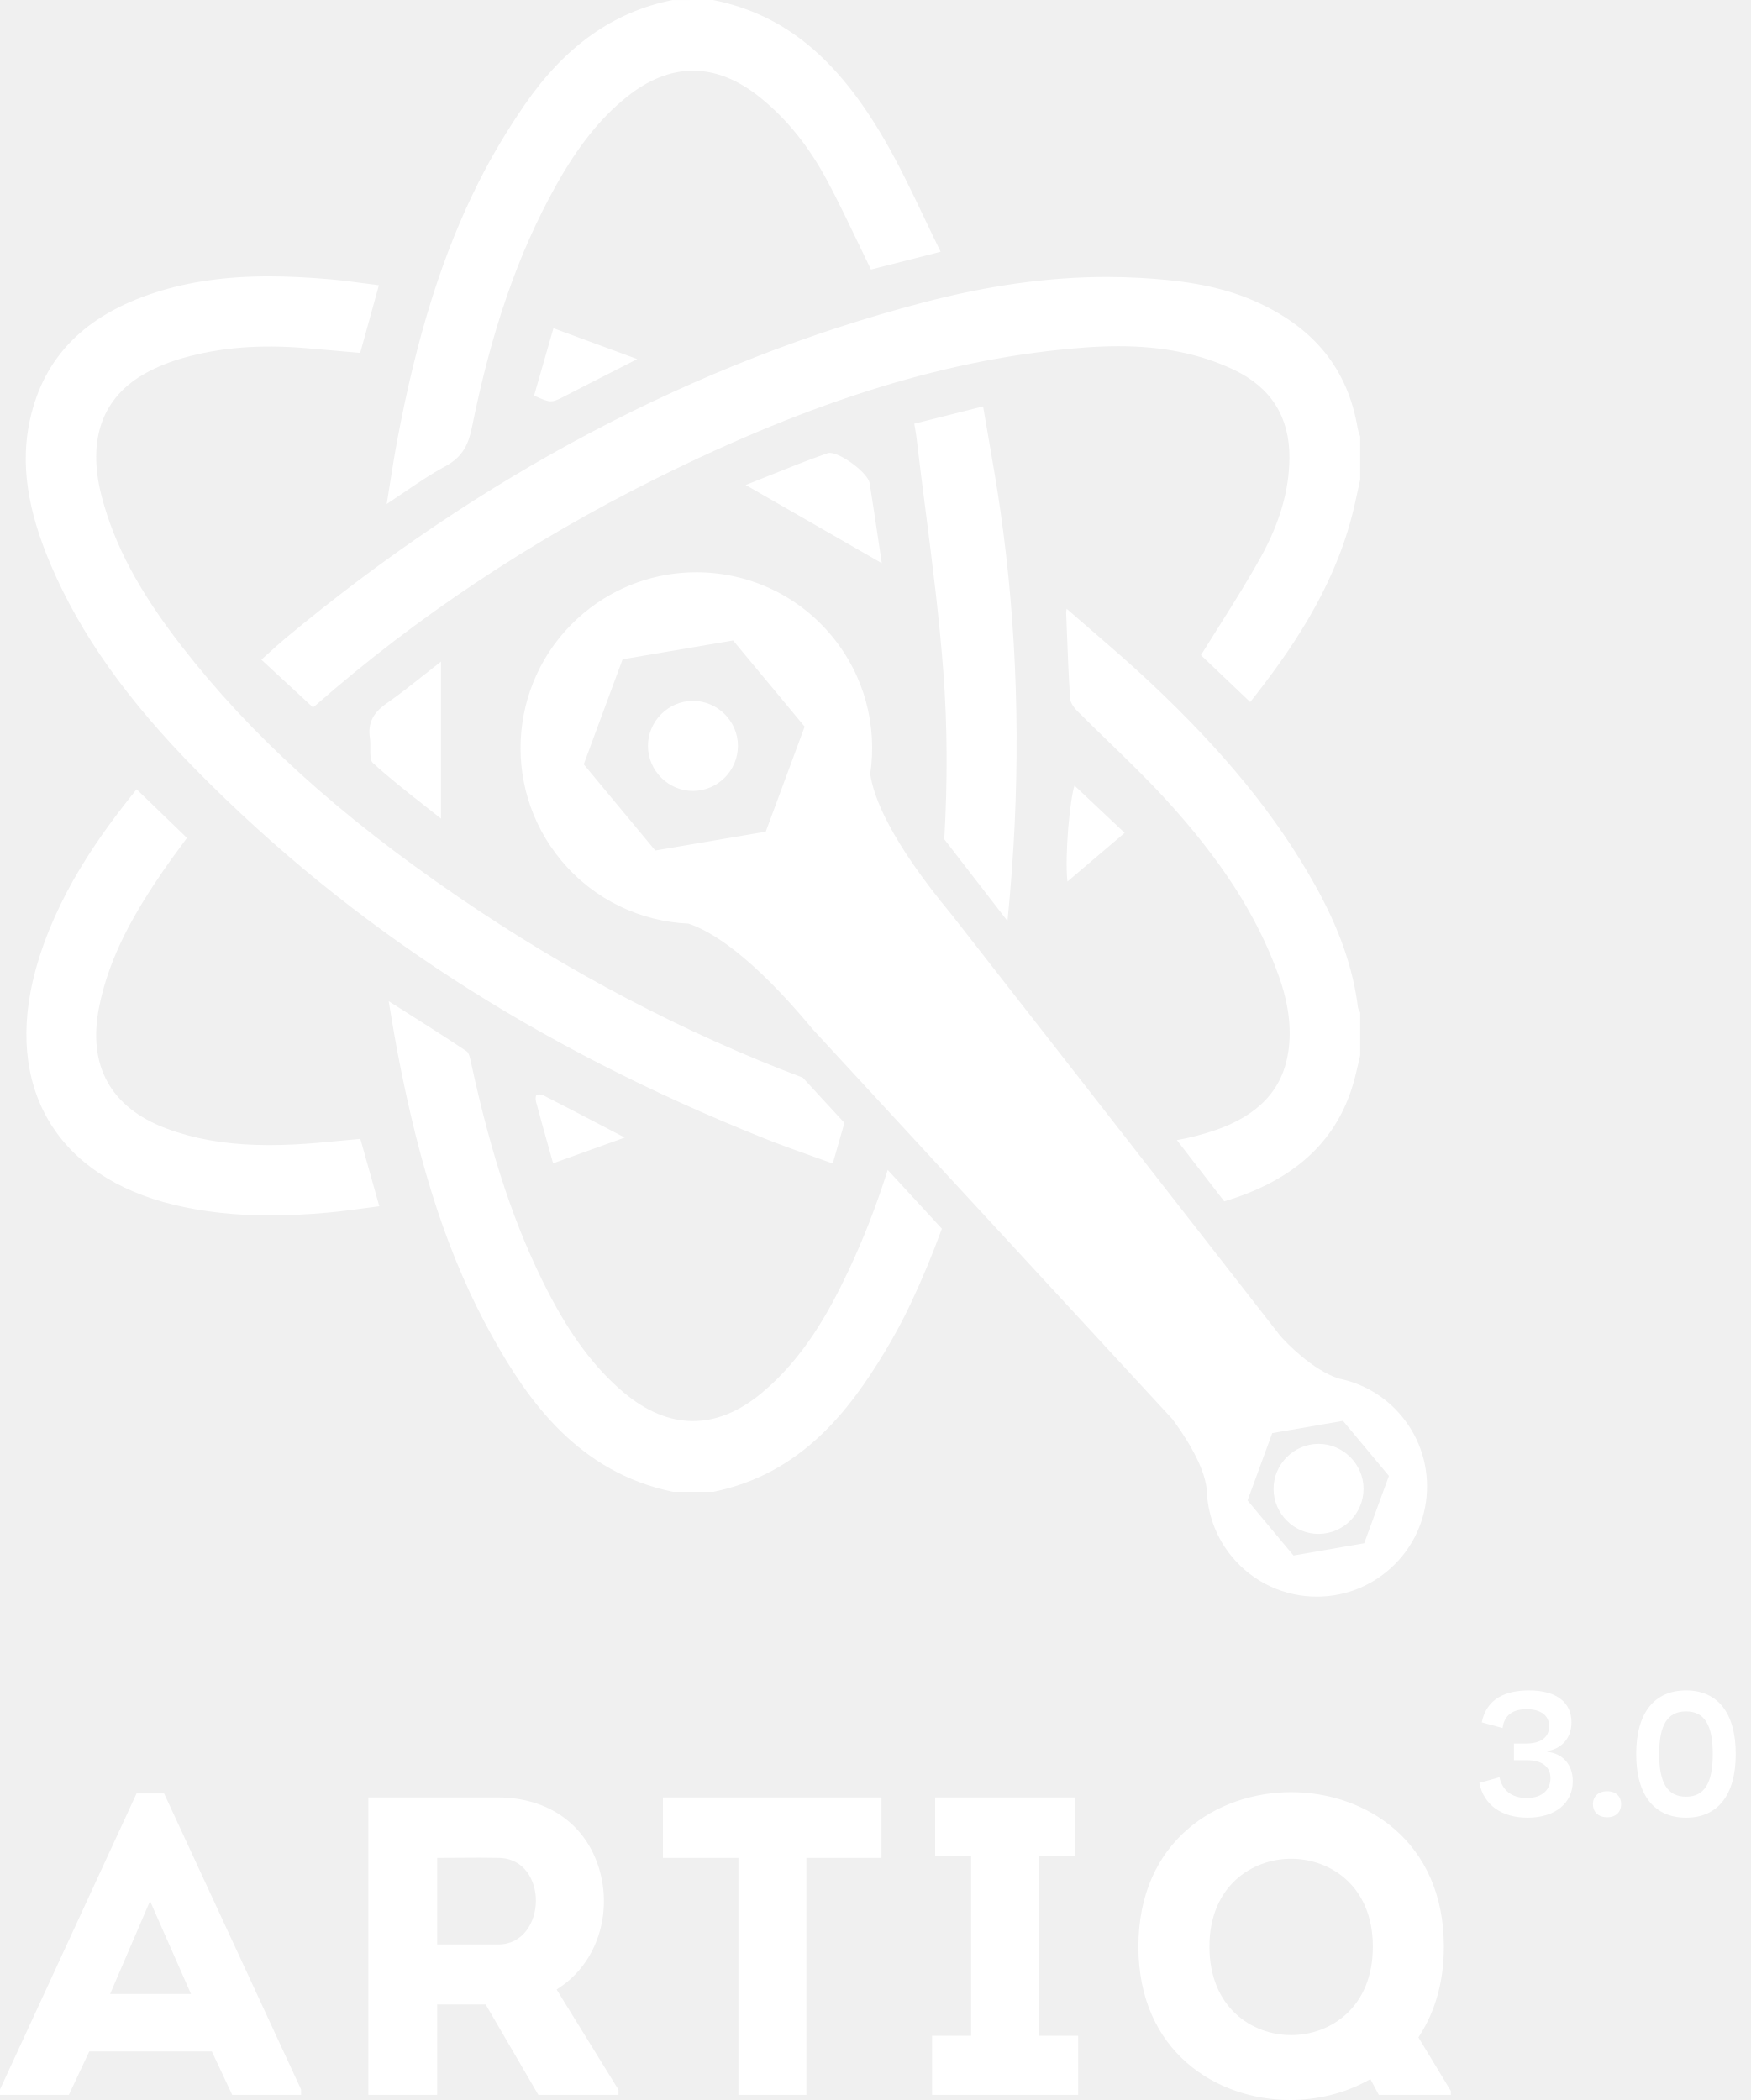
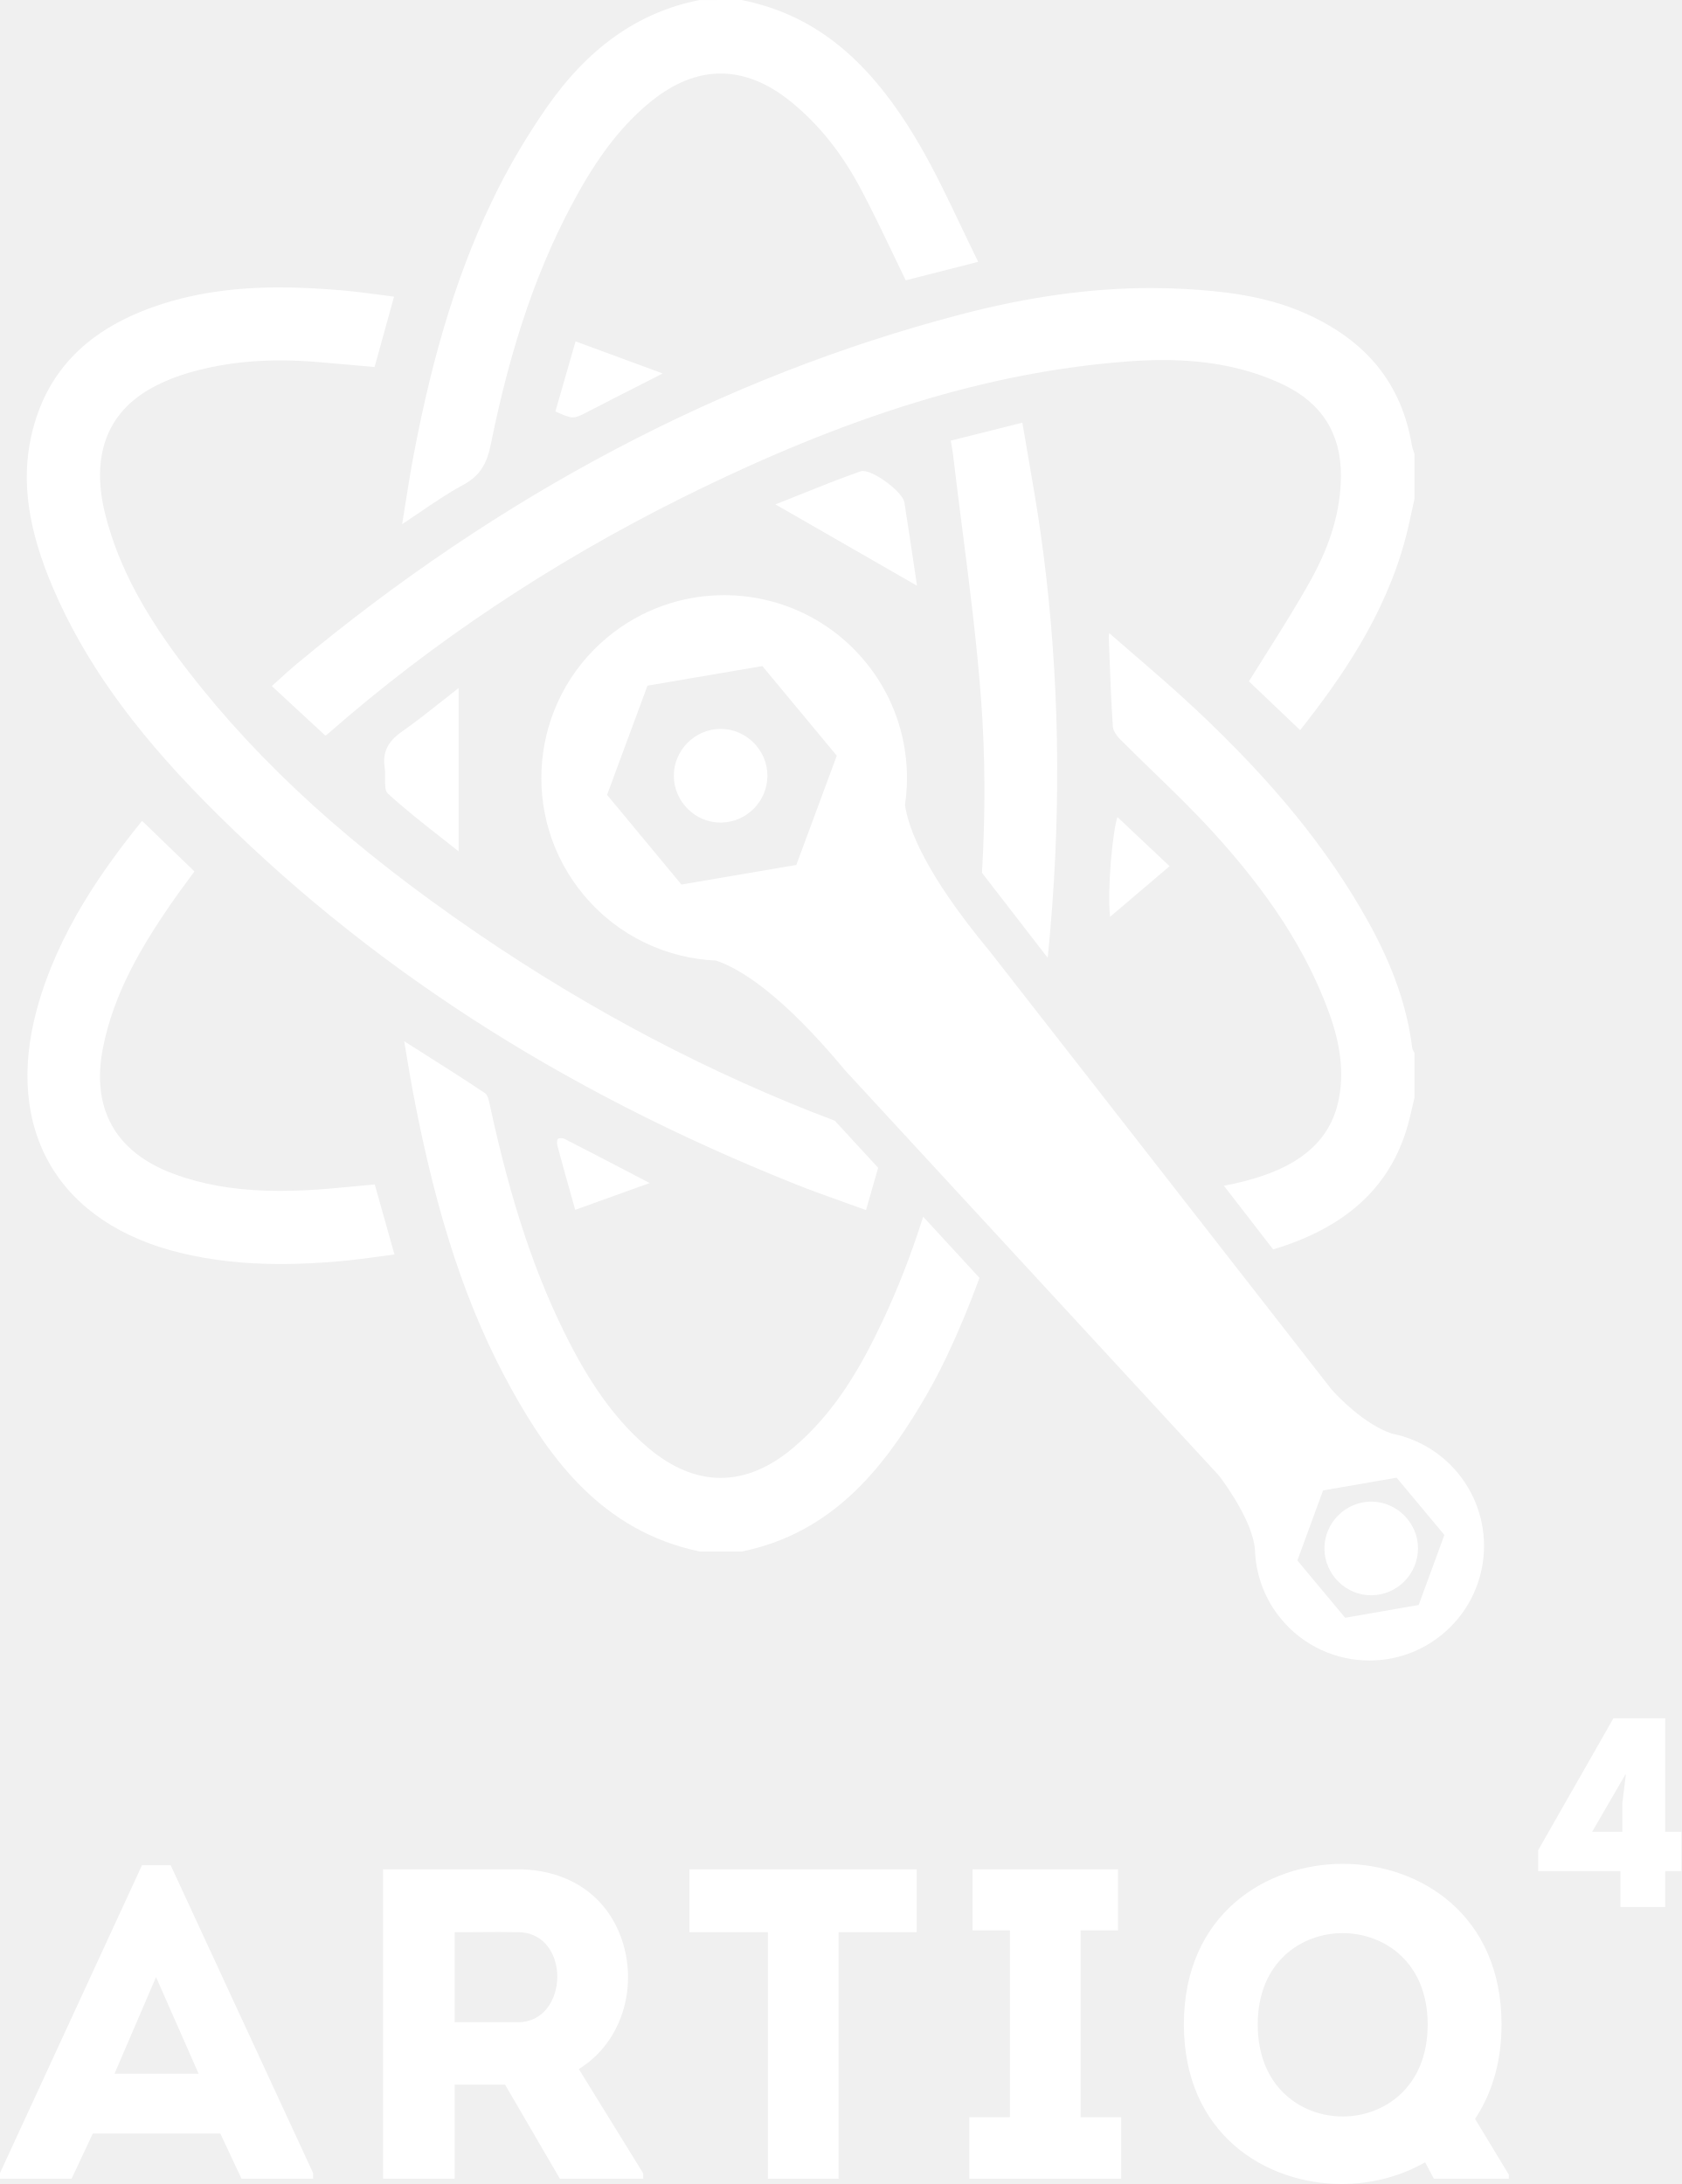
- <svg xmlns="http://www.w3.org/2000/svg" version="1.1" x="0px" y="0px" width="360.147" height="432.044" viewBox="0 0 360.147 432.044" enable-background="new 0 0 800 800" xml:space="preserve" id="svg2">
+ <svg xmlns="http://www.w3.org/2000/svg" version="1.1" x="0px" y="0px" width="332.552" height="432.044" viewBox="0 0 332.552 432.044" enable-background="new 0 0 800 800" xml:space="preserve" id="svg2">
  <defs id="defs546" />
  <path style="fill:#ffffff" id="path381" d="m 271.242,315.584 c 5.09,-0.035 9.227,-4.208 9.217,-9.303 -0.01,-5.062 -4.225,-9.248 -9.291,-9.229 -5.066,0.021 -9.246,4.237 -9.217,9.302 0.027,5.085 4.236,9.264 9.291,9.23 z" />
-   <path style="fill:#ffffff" id="path383" d="m 53.761,135.723 10.609,9.812 c 0.215,-0.162 0.461,-0.348 0.689,-0.549 20.543,-18.001 43.98,-33.619 69.662,-46.423 32.912,-16.404 60.969,-25.002 88.295,-27.058 2.504,-0.188 4.811,-0.279 7.051,-0.279 9.105,0 16.873,1.591 23.744,4.864 7.635,3.636 11.473,9.741 11.404,18.146 -0.053,6.609 -1.955,13.229 -5.812,20.239 -2.68,4.868 -5.713,9.68 -8.646,14.332 -1.248,1.979 -2.502,3.969 -3.744,5.982 l 10.135,9.65 c 8.092,-10.235 16.82,-22.731 20.846,-38.001 0.467,-1.765 0.861,-3.586 1.244,-5.348 0.174,-0.804 0.348,-1.606 0.529,-2.408 l 0,-8.887 c -0.049,-0.148 -0.102,-0.297 -0.154,-0.444 -0.141,-0.387 -0.285,-0.787 -0.357,-1.216 -2.037,-12.213 -8.967,-20.778 -21.184,-26.186 -7.824,-3.462 -16.289,-4.355 -23.535,-4.772 -2.264,-0.13 -4.576,-0.196 -6.877,-0.196 -11.945,0 -24.328,1.727 -37.859,5.278 -46.736,12.272 -90.896,35.554 -131.252,69.197 -1.098,0.917 -2.182,1.903 -3.332,2.947 -0.465,0.425 -0.948,0.863 -1.456,1.32 z" />
+   <path style="fill:#ffffff" id="path383" d="m 53.761,135.723 10.609,9.812 c 0.215,-0.162 0.461,-0.348 0.689,-0.549 20.543,-18.001 43.98,-33.619 69.662,-46.423 32.912,-16.404 60.969,-25.002 88.295,-27.058 2.504,-0.188 4.811,-0.279 7.051,-0.279 9.105,0 16.873,1.591 23.744,4.864 7.635,3.636 11.473,9.741 11.404,18.146 -0.053,6.609 -1.955,13.229 -5.812,20.239 -2.68,4.868 -5.713,9.68 -8.646,14.332 -1.248,1.979 -2.502,3.969 -3.744,5.982 l 10.135,9.65 c 8.092,-10.235 16.82,-22.731 20.846,-38.001 0.467,-1.765 0.861,-3.586 1.244,-5.348 0.174,-0.804 0.348,-1.606 0.529,-2.408 v -8.887 c -0.049,-0.148 -0.102,-0.297 -0.154,-0.444 -0.141,-0.387 -0.285,-0.787 -0.357,-1.216 -2.037,-12.213 -8.967,-20.778 -21.184,-26.186 -7.824,-3.462 -16.289,-4.355 -23.535,-4.772 -2.264,-0.13 -4.576,-0.196 -6.877,-0.196 -11.945,0 -24.328,1.727 -37.859,5.278 -46.736,12.272 -90.896,35.554 -131.252,69.197 -1.098,0.917 -2.182,1.903 -3.332,2.947 -0.465,0.425 -0.948,0.863 -1.456,1.32 z" />
  <path style="fill:#ffffff" id="path385" d="m 82.812,101.487 c 2.992,-2.037 5.816,-3.961 8.797,-5.561 3.58,-1.923 4.771,-4.586 5.459,-7.993 4.053,-20.111 9.557,-35.94 17.318,-49.816 4.494,-8.033 9.088,-13.791 14.455,-18.119 9.002,-7.259 18.375,-7.266 27.412,-0.017 5.564,4.462 10.137,10.14 13.98,17.356 2.211,4.151 4.197,8.308 6.303,12.707 0.855,1.791 1.719,3.595 2.602,5.408 l 14.334,-3.655 c -1.174,-2.378 -2.311,-4.763 -3.412,-7.074 -2.658,-5.585 -5.172,-10.859 -8.139,-15.979 C 172.097,11.797 161.222,2.932 146.661,0 l -8.322,0.01 c -12.096,2.398 -22.07,9.437 -30.395,21.507 -3.602,5.219 -6.787,10.571 -9.471,15.906 -7.41,14.732 -12.738,31.635 -16.773,53.192 -0.568,3.039 -1.053,6.101 -1.566,9.342 -0.193,1.218 -0.391,2.462 -0.598,3.74 1.132,-0.75 2.218,-1.49 3.276,-2.21 z" />
  <path style="fill:#ffffff" id="path387" d="m 69.974,234.695 c -3.225,0.31 -6.271,0.602 -9.352,0.754 -1.867,0.093 -3.594,0.139 -5.277,0.139 -7.129,0 -13.34,-0.867 -18.904,-2.646 -0.795,-0.254 -1.576,-0.526 -2.346,-0.817 -11.328,-4.29 -16.076,-12.875 -13.732,-24.827 2.135,-10.872 7.631,-19.988 13.254,-28.221 1.115,-1.634 2.314,-3.259 3.473,-4.83 0.453,-0.616 0.91,-1.233 1.365,-1.857 L 28.098,162.386 c -7.527,9.307 -16.645,21.933 -20.824,37.338 -3.191,11.767 -2.23,22.453 2.783,30.906 5.008,8.446 13.908,14.409 25.738,17.245 6.105,1.465 12.57,2.177 19.76,2.177 3.754,-0.001 7.688,-0.192 12.023,-0.588 2.494,-0.227 4.928,-0.557 7.504,-0.906 0.973,-0.132 1.951,-0.265 2.936,-0.392 L 74.12,234.309 c -1.415,0.124 -2.792,0.256 -4.146,0.386 z" />
  <path style="fill:#ffffff" id="path389" d="m 55.345,235.587 c 1.684,0 3.41,-0.046 5.277,-0.139 -1.866,0.093 -3.593,0.139 -5.277,0.139 z" />
  <path style="fill:#ffffff" id="path391" d="m 36.441,232.942 c 5.564,1.778 11.775,2.646 18.904,2.646 -7.127,-0.001 -13.339,-0.868 -18.904,-2.646 z" />
  <path style="fill:#ffffff" id="path393" d="m 55.554,250.051 c -7.189,0 -13.654,-0.712 -19.76,-2.177 6.106,1.465 12.571,2.177 19.76,2.177 z" />
  <path style="fill:#ffffff" id="path395" d="m 67.578,249.463 c -4.336,0.396 -8.27,0.587 -12.023,0.588 3.753,0 7.685,-0.192 12.023,-0.588 z" />
-   <path style="fill:#ffffff" id="path397" d="m 180.738,111.632 c -0.625,-4.189 -1.227,-8.218 -1.867,-12.238 -0.326,-2.036 -5.861,-6.224 -8.229,-6.224 -0.156,0 -0.291,0.02 -0.402,0.058 -4.172,1.46 -8.242,3.096 -12.551,4.827 -1.42,0.57 -2.855,1.146 -4.316,1.727 l 28,16.088 -0.635,-4.238 z" />
-   <path style="fill:#ffffff" id="path399" d="m 90.154,136.545 c -0.338,0.264 -0.668,0.525 -1,0.788 -0.463,0.366 -0.936,0.736 -1.393,1.099 -2.838,2.248 -5.516,4.371 -8.346,6.353 -2.75,1.927 -3.779,4.095 -3.336,7.03 0.102,0.675 0.096,1.436 0.09,2.17 -0.01,1.219 -0.02,2.479 0.488,2.946 3.336,3.059 6.891,5.851 10.654,8.807 0.605,0.477 1.227,0.968 1.842,1.452 0.334,0.264 0.664,0.523 1,0.789 0.188,0.148 0.369,0.29 0.557,0.439 l 0,-32.312 c -0.189,0.148 -0.369,0.291 -0.556,0.439 z" />
+   <path style="fill:#ffffff" id="path397" d="m 180.738,111.632 c -0.625,-4.189 -1.227,-8.218 -1.867,-12.238 -0.326,-2.036 -5.861,-6.224 -8.229,-6.224 -0.156,0 -0.291,0.02 -0.402,0.058 -4.172,1.46 -8.242,3.096 -12.551,4.827 -1.42,0.57 -2.855,1.146 -4.316,1.727 l 28,16.088 z" />
+   <path style="fill:#ffffff" id="path399" d="m 90.154,136.545 c -0.338,0.264 -0.668,0.525 -1,0.788 -0.463,0.366 -0.936,0.736 -1.393,1.099 -2.838,2.248 -5.516,4.371 -8.346,6.353 -2.75,1.927 -3.779,4.095 -3.336,7.03 0.102,0.675 0.096,1.436 0.09,2.17 -0.01,1.219 -0.02,2.479 0.488,2.946 3.336,3.059 6.891,5.851 10.654,8.807 0.605,0.477 1.227,0.968 1.842,1.452 0.334,0.264 0.664,0.523 1,0.789 0.188,0.148 0.369,0.29 0.557,0.439 v -32.312 c -0.189,0.148 -0.369,0.291 -0.556,0.439 z" />
  <path style="fill:#ffffff" id="path401" d="m 116.529,81.312 0.104,-0.053 c 3.387,-1.754 6.783,-3.483 10.385,-5.316 l 4.047,-2.062 -17.232,-6.35 -3.984,13.866 c 1.803,0.81 2.684,1.17 3.451,1.17 0.584,0 1.174,-0.223 2.061,-0.658 0.34,-0.169 0.721,-0.365 1.168,-0.597 z" />
  <path style="fill:#ffffff" id="path403" d="m 115.359,81.908 c 0.342,-0.168 0.723,-0.364 1.172,-0.597 l 0.102,-0.053 -0.104,0.053 c -0.447,0.233 -0.828,0.429 -1.17,0.597 z" />
-   <path style="fill:#ffffff" id="path405" d="M 231.324,171.353 221.01,161.63 c -0.9,2.513 -2.059,14.3 -1.457,19.737 l 11.771,-10.014 z" />
+   <path style="fill:#ffffff" id="path405" d="M 231.324,171.353 221.01,161.63 c -0.9,2.513 -2.059,14.3 -1.457,19.737 z" />
  <path style="fill:#ffffff" id="path407" d="m 110.947,225.16 c -0.344,0 -0.562,0.08 -0.627,0.134 -0.129,0.123 -0.217,0.812 -0.078,1.328 0.848,3.195 1.752,6.407 2.709,9.809 l 0.814,2.899 14.725,-5.297 -2.984,-1.559 c -4.799,-2.507 -9.33,-4.874 -13.859,-7.181 -0.163,-0.082 -0.431,-0.133 -0.7,-0.133 z" />
  <path style="fill:#ffffff" id="path409" d="m 142.564,162.725 c 5.09,-0.035 9.227,-4.207 9.217,-9.303 -0.008,-5.061 -4.223,-9.248 -9.291,-9.229 -5.066,0.021 -9.244,4.238 -9.217,9.303 0.029,5.084 4.236,9.264 9.291,9.229 z" />
  <path style="fill:#ffffff" id="path411" d="m 143.213,117.737 c 10.389,0 20.699,4.453 27.85,13.074 6.838,8.24 9.393,18.624 7.93,28.444 0.682,4.709 4.068,13.639 16.732,28.898 0,0 39.695,50.833 67.607,86.683 1.363,1.533 6.5,6.911 11.957,8.765 4.92,0.979 9.547,3.578 13.004,7.74 7.998,9.641 6.668,23.926 -2.971,31.917 -4.232,3.516 -9.361,5.229 -14.461,5.229 -6.51,0 -12.973,-2.793 -17.459,-8.197 -3.123,-3.762 -4.801,-8.235 -5.139,-12.764 l -0.014,0.019 c 0.004,-0.188 -0.045,-0.956 -0.047,-1.136 -0.498,-5.215 -5.215,-11.978 -7.074,-14.461 l -73.916,-80.137 c -12.717,-15.323 -21.002,-20.271 -25.605,-21.787 -9.816,-0.444 -19.428,-4.869 -26.199,-13.034 -12.762,-15.37 -10.639,-38.165 4.734,-50.921 6.752,-5.6 14.934,-8.332 23.071,-8.332 m -8.434,57.243 22.721,-3.874 8.002,-21.613 -14.719,-17.732 -22.719,3.875 -7.996,21.609 14.711,17.735 m 131.273,145.051 14.541,-2.529 5.084,-13.854 -9.451,-11.331 -14.543,2.523 -5.082,13.857 9.451,11.334" />
  <g style="fill:#ffffff" id="g413" transform="translate(-250.847,-184.784)">
-     <path style="fill:#ffffff" id="path415" d="m 366.13,593.558 c 7.498,-5.083 10.756,-15.119 7.922,-24.407 -2.773,-9.089 -10.521,-14.536 -20.727,-14.573 l -26.715,0 0,61.202 14.156,0 0,-18.602 9.979,0 10.836,18.602 16.479,0 0,-1.06 -12.725,-20.623 0.795,-0.539 z m -12.801,-8.731 -12.562,0 0,-17.809 1.004,0 c 1.254,0 2.529,-0.01 3.811,-0.02 2.6,-0.021 5.225,-0.041 7.771,0.02 5.328,0.052 7.74,4.621 7.719,8.845 -0.022,4.454 -2.688,8.964 -7.743,8.964 z" />
-     <polygon style="fill:#ffffff" id="polygon417" points="432.151,554.577 387.202,554.577 387.202,567.019 402.733,567.019 402.733,615.779 416.71,615.779 416.71,567.019 432.151,567.019 " />
-     <polygon style="fill:#ffffff" id="polygon419" points="464.571,566.657 471.976,566.657 471.976,554.577 443.19,554.577 443.19,566.657 450.595,566.657 450.595,603.608 442.558,603.608 442.558,615.779 472.606,615.779 472.606,603.608 464.571,603.608 " />
-     <path style="fill:#ffffff" id="path421" d="m 542.927,603.421 c 3.252,-5.109 4.9,-11.218 4.9,-18.153 0,-21.831 -16.283,-31.774 -31.414,-31.774 -15.129,0 -31.414,9.943 -31.414,31.774 0,21.683 16.174,31.56 31.199,31.56 5.541,0 10.949,-1.321 15.637,-3.82 l 0.885,-0.472 1.725,3.244 14.828,0 0,-0.794 -6.68,-11.039 0.334,-0.526 z m -26.514,0.053 c -8.094,0 -16.805,-5.697 -16.805,-18.206 0,-12.415 8.711,-18.069 16.805,-18.069 8.094,0 16.807,5.654 16.807,18.069 0,12.508 -8.713,18.206 -16.807,18.206 z" />
+     <path style="fill:#ffffff" id="path415" d="m 366.13,593.558 c 7.498,-5.083 10.756,-15.119 7.922,-24.407 -2.773,-9.089 -10.521,-14.536 -20.727,-14.573 H 326.61 v 61.202 h 14.156 v -18.602 h 9.979 l 10.836,18.602 h 16.479 v -1.06 l -12.725,-20.623 z m -12.801,-8.731 h -12.562 v -17.809 h 1.004 c 1.254,0 2.529,-0.01 3.811,-0.02 2.6,-0.021 5.225,-0.041 7.771,0.02 5.328,0.052 7.74,4.621 7.719,8.845 -0.022,4.454 -2.688,8.964 -7.743,8.964 z" />
+     <polygon style="fill:#ffffff" id="polygon417" points="387.202,567.019 402.733,567.019 402.733,615.779 416.71,615.779 416.71,567.019 432.151,567.019 432.151,554.577 387.202,554.577 " />
+     <polygon style="fill:#ffffff" id="polygon419" points="471.976,554.577 443.19,554.577 443.19,566.657 450.595,566.657 450.595,603.608 442.558,603.608 442.558,615.779 472.606,615.779 472.606,603.608 464.571,603.608 464.571,566.657 471.976,566.657 " />
+     <path style="fill:#ffffff" id="path421" d="m 542.927,603.421 c 3.252,-5.109 4.9,-11.218 4.9,-18.153 0,-21.831 -16.283,-31.774 -31.414,-31.774 -15.129,0 -31.414,9.943 -31.414,31.774 0,21.683 16.174,31.56 31.199,31.56 5.541,0 10.949,-1.321 15.637,-3.82 l 0.885,-0.472 1.725,3.244 h 14.828 v -0.794 l -6.68,-11.039 z m -26.514,0.053 c -8.094,0 -16.805,-5.697 -16.805,-18.206 0,-12.415 8.711,-18.069 16.805,-18.069 8.094,0 16.807,5.654 16.807,18.069 0,12.508 -8.713,18.206 -16.807,18.206 z" />
  </g>
-   <path style="fill:#ffffff" id="path431" d="m 165.162,221.756 0.006,-0.025 C 140.75,212.522 116.912,200.02 94.189,184.475 69.636,167.678 51.56,151.283 37.304,132.879 28.589,121.632 23.536,112.162 20.923,102.174 c -3.068,-11.729 0.105,-20.54 9.178,-25.482 2.277,-1.241 4.834,-2.269 7.596,-3.054 7.576,-2.153 15.721,-2.812 25.201,-2.015 1.244,0.104 2.52,0.217 3.805,0.332 1.402,0.123 2.803,0.242 4.209,0.368 l 3.176,0.281 3.846,-13.919 c -0.947,-0.121 -1.893,-0.245 -2.83,-0.37 -2.537,-0.337 -4.934,-0.656 -7.25,-0.857 -4.689,-0.406 -8.803,-0.604 -12.578,-0.604 -8.74,0 -16.342,1.076 -23.24,3.29 -14.58,4.68 -23.049,13.281 -25.893,26.297 -1.943,8.9 -0.568,18.38 4.328,29.833 6.098,14.267 15.623,27.692 29.977,42.251 31.707,32.162 69.879,56.911 116.699,75.662 3.182,1.274 6.383,2.416 9.771,3.624 1.434,0.511 2.889,1.029 4.369,1.568 l 2.396,-8.365 -8.521,-9.258 z" />
-   <path style="fill:#ffffff" id="path433" d="m 279.656,208.102 c -0.146,-0.262 -0.314,-0.56 -0.359,-0.905 -0.99,-8.005 -3.834,-16.142 -8.688,-24.875 -7.945,-14.297 -18.83,-27.683 -34.252,-42.126 -3.812,-3.572 -7.723,-6.949 -11.863,-10.523 -1.678,-1.448 -3.377,-2.915 -5.096,-4.419 -0.006,0.032 -0.012,0.062 -0.018,0.092 -0.062,0.355 -0.096,0.551 -0.09,0.713 l 0.148,3.794 c 0.176,4.559 0.359,9.272 0.67,13.896 0.047,0.706 0.615,1.672 1.52,2.583 2.135,2.144 4.346,4.286 6.484,6.358 3.807,3.687 7.742,7.5 11.389,11.467 11.611,12.634 19.076,24.245 23.488,36.543 2.049,5.705 2.707,10.802 2.012,15.581 -1.146,7.896 -6.145,13.235 -15.281,16.322 -2.455,0.829 -5.002,1.474 -7.656,1.956 l 9.738,12.6 c 1.551,-0.468 3.08,-0.975 4.574,-1.562 12.387,-4.858 19.754,-12.956 22.521,-24.758 l 0.869,-3.686 0,-8.847 c -0.034,-0.068 -0.071,-0.136 -0.11,-0.204 z" />
+   <path style="fill:#ffffff" id="path431" d="m 165.162,221.756 0.006,-0.025 C 140.75,212.522 116.912,200.02 94.189,184.475 69.636,167.678 51.56,151.283 37.304,132.879 28.589,121.632 23.536,112.162 20.923,102.174 c -3.068,-11.729 0.105,-20.54 9.178,-25.482 2.277,-1.241 4.834,-2.269 7.596,-3.054 7.576,-2.153 15.721,-2.812 25.201,-2.015 1.244,0.104 2.52,0.217 3.805,0.332 1.402,0.123 2.803,0.242 4.209,0.368 l 3.176,0.281 3.846,-13.919 c -0.947,-0.121 -1.893,-0.245 -2.83,-0.37 -2.537,-0.337 -4.934,-0.656 -7.25,-0.857 -4.689,-0.406 -8.803,-0.604 -12.578,-0.604 -8.74,0 -16.342,1.076 -23.24,3.29 -14.58,4.68 -23.049,13.281 -25.893,26.297 -1.943,8.9 -0.568,18.38 4.328,29.833 6.098,14.267 15.623,27.692 29.977,42.251 31.707,32.162 69.879,56.911 116.699,75.662 3.182,1.274 6.383,2.416 9.771,3.624 1.434,0.511 2.889,1.029 4.369,1.568 l 2.396,-8.365 z" />
+   <path style="fill:#ffffff" id="path433" d="m 279.656,208.102 c -0.146,-0.262 -0.314,-0.56 -0.359,-0.905 -0.99,-8.005 -3.834,-16.142 -8.688,-24.875 -7.945,-14.297 -18.83,-27.683 -34.252,-42.126 -3.812,-3.572 -7.723,-6.949 -11.863,-10.523 -1.678,-1.448 -3.377,-2.915 -5.096,-4.419 -0.006,0.032 -0.012,0.062 -0.018,0.092 -0.062,0.355 -0.096,0.551 -0.09,0.713 l 0.148,3.794 c 0.176,4.559 0.359,9.272 0.67,13.896 0.047,0.706 0.615,1.672 1.52,2.583 2.135,2.144 4.346,4.286 6.484,6.358 3.807,3.687 7.742,7.5 11.389,11.467 11.611,12.634 19.076,24.245 23.488,36.543 2.049,5.705 2.707,10.802 2.012,15.581 -1.146,7.896 -6.145,13.235 -15.281,16.322 -2.455,0.829 -5.002,1.474 -7.656,1.956 l 9.738,12.6 c 1.551,-0.468 3.08,-0.975 4.574,-1.562 12.387,-4.858 19.754,-12.956 22.521,-24.758 l 0.869,-3.686 v -8.847 c -0.034,-0.068 -0.071,-0.136 -0.11,-0.204 z" />
  <g style="fill:#ffffff" id="g435" transform="translate(-250.847,-184.784)">
    <path style="fill:#ffffff" id="path437" d="m 439.345,274.729 c 0.58,4.945 1.223,9.971 1.846,14.831 1.416,11.057 2.879,22.489 3.713,33.785 0.807,10.944 0.859,22.254 0.164,34.1 l 13,16.818 c 0.334,-3.384 0.643,-6.817 0.902,-10.349 1.854,-25.214 1.066,-50.093 -2.342,-73.945 -0.709,-4.964 -1.549,-9.816 -2.439,-14.955 -0.377,-2.185 -0.758,-4.387 -1.133,-6.617 l -14.16,3.555 c 0.043,0.257 0.086,0.5 0.127,0.734 0.13,0.742 0.244,1.39 0.322,2.043 z" />
-     <path style="fill:#ffffff" id="path439" d="m 433.437,425.474 c -2.322,7.348 -4.98,14.184 -8.043,20.678 -3.967,8.416 -9.191,17.993 -17.877,25.219 -9.297,7.733 -19.082,7.701 -28.365,-0.092 -5.934,-4.982 -10.92,-11.633 -15.691,-20.929 -6.629,-12.926 -11.459,-27.311 -15.66,-46.642 l -0.072,-0.342 c -0.174,-0.828 -0.412,-1.962 -0.893,-2.284 -4.152,-2.786 -8.357,-5.448 -12.807,-8.267 -1.068,-0.677 -2.146,-1.359 -3.238,-2.054 0.164,0.969 0.32,1.911 0.475,2.834 0.434,2.596 0.842,5.047 1.303,7.478 4.703,24.702 10.705,42.76 19.463,58.551 7.541,13.604 17.859,28.05 37.209,32.08 l 8.318,0 c 17.949,-3.632 27.887,-16.568 35.24,-28.748 1.953,-3.234 3.717,-6.507 5.244,-9.726 2.389,-5.035 4.557,-10.249 6.533,-15.655 l -11.139,-12.101 z" />
+     <path style="fill:#ffffff" id="path439" d="m 433.437,425.474 c -2.322,7.348 -4.98,14.184 -8.043,20.678 -3.967,8.416 -9.191,17.993 -17.877,25.219 -9.297,7.733 -19.082,7.701 -28.365,-0.092 -5.934,-4.982 -10.92,-11.633 -15.691,-20.929 -6.629,-12.926 -11.459,-27.311 -15.66,-46.642 l -0.072,-0.342 c -0.174,-0.828 -0.412,-1.962 -0.893,-2.284 -4.152,-2.786 -8.357,-5.448 -12.807,-8.267 -1.068,-0.677 -2.146,-1.359 -3.238,-2.054 0.164,0.969 0.32,1.911 0.475,2.834 0.434,2.596 0.842,5.047 1.303,7.478 4.703,24.702 10.705,42.76 19.463,58.551 7.541,13.604 17.859,28.05 37.209,32.08 h 8.318 c 17.949,-3.632 27.887,-16.568 35.24,-28.748 1.953,-3.234 3.717,-6.507 5.244,-9.726 2.389,-5.035 4.557,-10.249 6.533,-15.655 z" />
  </g>
-   <path style="fill:#ffffff" id="path493" d="M 28.084,368.98 0,429.872 l 0,1.124 14.16,0 4.202,-8.945 25.208,0 4.195,8.945 14.16,0 0,-1.124 -28.172,-60.892 -5.669,0 z m -5.438,41.259 8.215,-19.134 8.424,19.134 -16.639,0 z" />
-   <g style="font-style:normal;font-variant:normal;font-weight:600;font-stretch:expanded;font-size:45px;line-height:125%;font-family:'Novecento sans wide';-inkscape-font-specification:'Novecento sans wide, Semi-Bold Expanded';text-align:start;letter-spacing:0px;word-spacing:0px;writing-mode:lr-tb;text-anchor:start;fill:#ffffff;fill-opacity:1;stroke:none;stroke-width:1px;stroke-linecap:butt;stroke-linejoin:miter;stroke-opacity:1" id="text3371">
-     <path d="m 318.277,360.241 c 2.295,-0.315 4.95,-2.115 4.95,-5.895 0,-3.96 -2.88,-6.57 -8.775,-6.57 -4.635,0 -8.685,1.62 -9.675,6.57 l 4.275,1.17 c 0.27,-1.98 1.395,-3.87 4.95,-3.87 2.925,0 4.635,1.305 4.635,3.51 0,2.295 -1.755,3.555 -4.77,3.555 l -2.475,0 0,3.42 2.655,0 c 2.925,0 4.86,1.215 4.86,3.69 0,2.295 -1.62,4.095 -4.86,4.095 -3.06,0 -5.04,-1.53 -5.625,-4.275 l -4.14,1.17 c 0.9,4.59 4.68,7.155 9.9,7.155 5.715,0 9.315,-3.015 9.315,-7.515 0,-3.69 -2.385,-5.76 -5.22,-6.03 l 0,-0.18 z" style="font-style:normal;font-variant:normal;font-weight:600;font-stretch:expanded;font-size:45px;line-height:125%;font-family:'Novecento sans wide';-inkscape-font-specification:'Novecento sans wide, Semi-Bold Expanded';text-align:start;writing-mode:lr-tb;text-anchor:start;fill:#ffffff" id="path3376" />
-     <path d="m 330.564,373.876 c 1.89,0 2.88,-1.17 2.88,-2.7 0,-1.485 -0.99,-2.655 -2.88,-2.655 -1.89,0 -2.925,1.17 -2.925,2.655 0,1.485 0.99,2.7 2.925,2.7 z" style="font-style:normal;font-variant:normal;font-weight:600;font-stretch:expanded;font-size:45px;line-height:125%;font-family:'Novecento sans wide';-inkscape-font-specification:'Novecento sans wide, Semi-Bold Expanded';text-align:start;writing-mode:lr-tb;text-anchor:start;fill:#ffffff" id="path3378" />
-     <path d="m 346.798,347.776 c -6.39,0 -10.26,4.455 -10.26,13.095 0,8.64 3.87,13.095 10.26,13.095 6.345,0 10.215,-4.455 10.215,-13.095 0,-8.64 -3.87,-13.095 -10.215,-13.095 z m 0,4.32 c 3.78,0 5.49,2.79 5.49,8.775 0,5.94 -1.71,8.775 -5.49,8.775 -3.825,0 -5.535,-2.835 -5.535,-8.775 0,-5.985 1.71,-8.775 5.535,-8.775 z" style="font-style:normal;font-variant:normal;font-weight:600;font-stretch:expanded;font-size:45px;line-height:125%;font-family:'Novecento sans wide';-inkscape-font-specification:'Novecento sans wide, Semi-Bold Expanded';text-align:start;writing-mode:lr-tb;text-anchor:start;fill:#ffffff" id="path3380" />
+   <path style="fill:#ffffff" id="path493" d="M 28.084,368.98 0,429.872 v 1.124 h 14.16 l 4.202,-8.945 H 43.57 l 4.195,8.945 h 14.16 v -1.124 L 33.753,368.98 Z m -5.438,41.259 8.215,-19.134 8.424,19.134 z" />
+   <g style="font-style:normal;font-variant:normal;font-weight:600;font-stretch:expanded;font-size:45px;line-height:125%;font-family:'Novecento sans wide';-inkscape-font-specification:'Novecento sans wide, Semi-Bold Expanded';text-align:start;letter-spacing:0px;word-spacing:0px;writing-mode:lr-tb;text-anchor:start;fill:#000000;fill-opacity:1;stroke:none;stroke-width:1px;stroke-linecap:butt;stroke-linejoin:miter;stroke-opacity:1" id="text3371">
+     <g aria-label="4" style="font-style:normal;font-variant:normal;font-weight:normal;font-stretch:normal;font-size:96px;line-height:25px;font-family:'Intro Inline';-inkscape-font-specification:'Intro Inline, Normal';font-variant-ligatures:normal;font-variant-caps:normal;font-variant-numeric:normal;font-feature-settings:normal;text-align:start;letter-spacing:0px;word-spacing:0px;writing-mode:lr-tb;text-anchor:start;fill:#ffffff;fill-opacity:1;stroke:none" id="text3728" transform="translate(-4.939345,-3.099029)">
+       <path d="m 334.291,373.256 h 3.2 c 0,-2.507 0,-5.173 0,-7.787 h -3.2 v -22.453 h -10.24 l -14.88,26.08 v 4.16 h 16.267 v 7.093 c 2.933,0 5.92,0 8.853,0 z m -7.893,-19.093 h 0.107 l -0.693,5.707 v 5.6 h -5.973 z" style="font-style:normal;font-variant:normal;font-weight:normal;font-stretch:normal;font-size:53.333px;font-family:Intro;-inkscape-font-specification:'Intro , Normal';font-variant-ligatures:normal;font-variant-caps:normal;font-variant-numeric:normal;font-feature-settings:normal;text-align:start;writing-mode:lr-tb;text-anchor:start;fill:#ffffff" id="path3730" />
+     </g>
  </g>
</svg>
